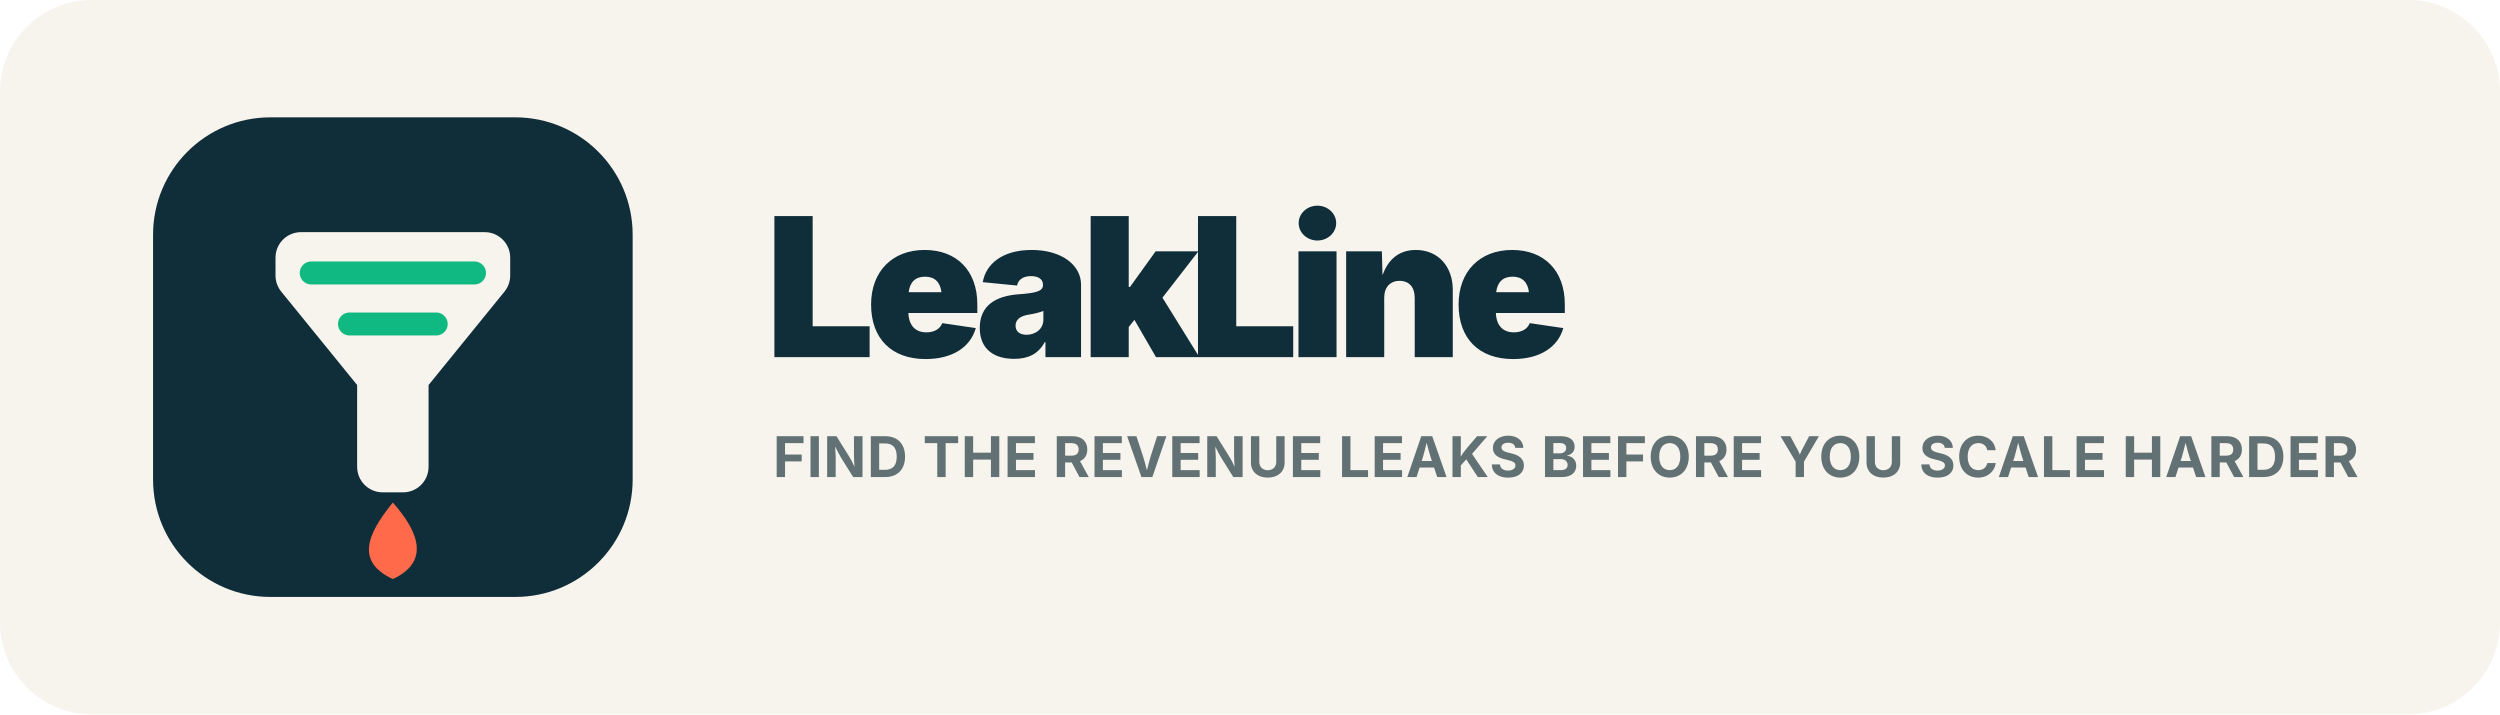
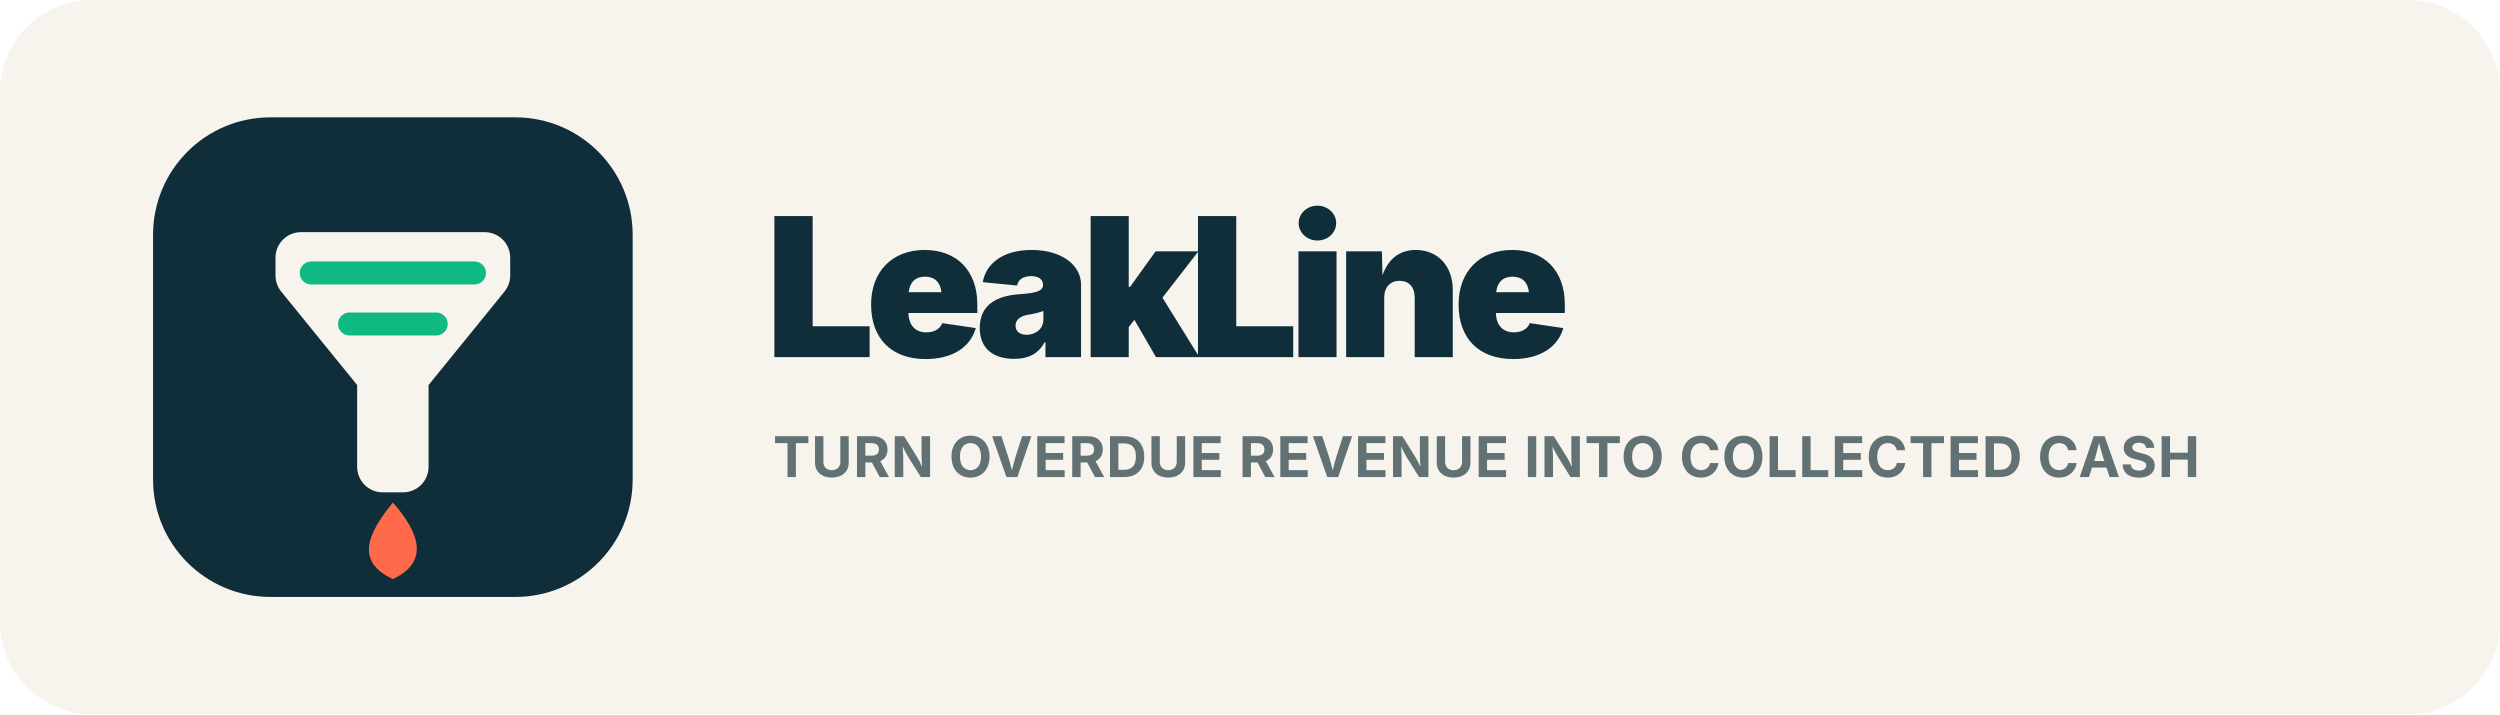
<svg xmlns="http://www.w3.org/2000/svg" width="980" height="280" viewBox="0 0 980 280" fill="none" role="img" aria-labelledby="title desc">
  <rect width="980" height="280" rx="36" fill="#F7F4ED" />
  <g transform="translate(60 46)">
    <rect width="188" height="188" rx="46" fill="#102D3A" />
    <path d="M48 55C48 49.477 52.477 45 58 45H130C135.523 45 140 49.477 140 55V62C140 64.297 139.209 66.524 137.76 68.307L108 104.93V137C108 142.523 103.523 147 98 147H90C84.477 147 80 142.523 80 137V104.93L50.24 68.307C48.791 66.524 48 64.297 48 62V55Z" fill="#F7F4ED" />
    <path d="M62 61H126" stroke="#10B981" stroke-width="9" stroke-linecap="round" />
    <path d="M77 81H111" stroke="#10B981" stroke-width="9" stroke-linecap="round" />
    <path d="M94 151C83.2 164.2 79.9 174.4 94 181C108.1 174.4 104.8 163.2 94 151Z" fill="#FF6B4A" />
  </g>
  <g transform="translate(300 72)">
    <text x="0" y="68" fill="#102D3A" font-family="Manrope, Inter, Arial, sans-serif" font-size="76" font-weight="850" letter-spacing="-3.8">LeakLine</text>
-     <text x="3" y="115" fill="#627174" font-family="DM Sans, Inter, Arial, sans-serif" font-size="22" font-weight="700" letter-spacing=".35">FIND THE REVENUE LEAKS BEFORE YOU SCALE HARDER</text>
+     <text x="3" y="115" fill="#627174" font-family="DM Sans, Inter, Arial, sans-serif" font-size="22" font-weight="700" letter-spacing=".35">TURN OVERDUE REVENUE INTO COLLECTED CASH</text>
  </g>
</svg>
